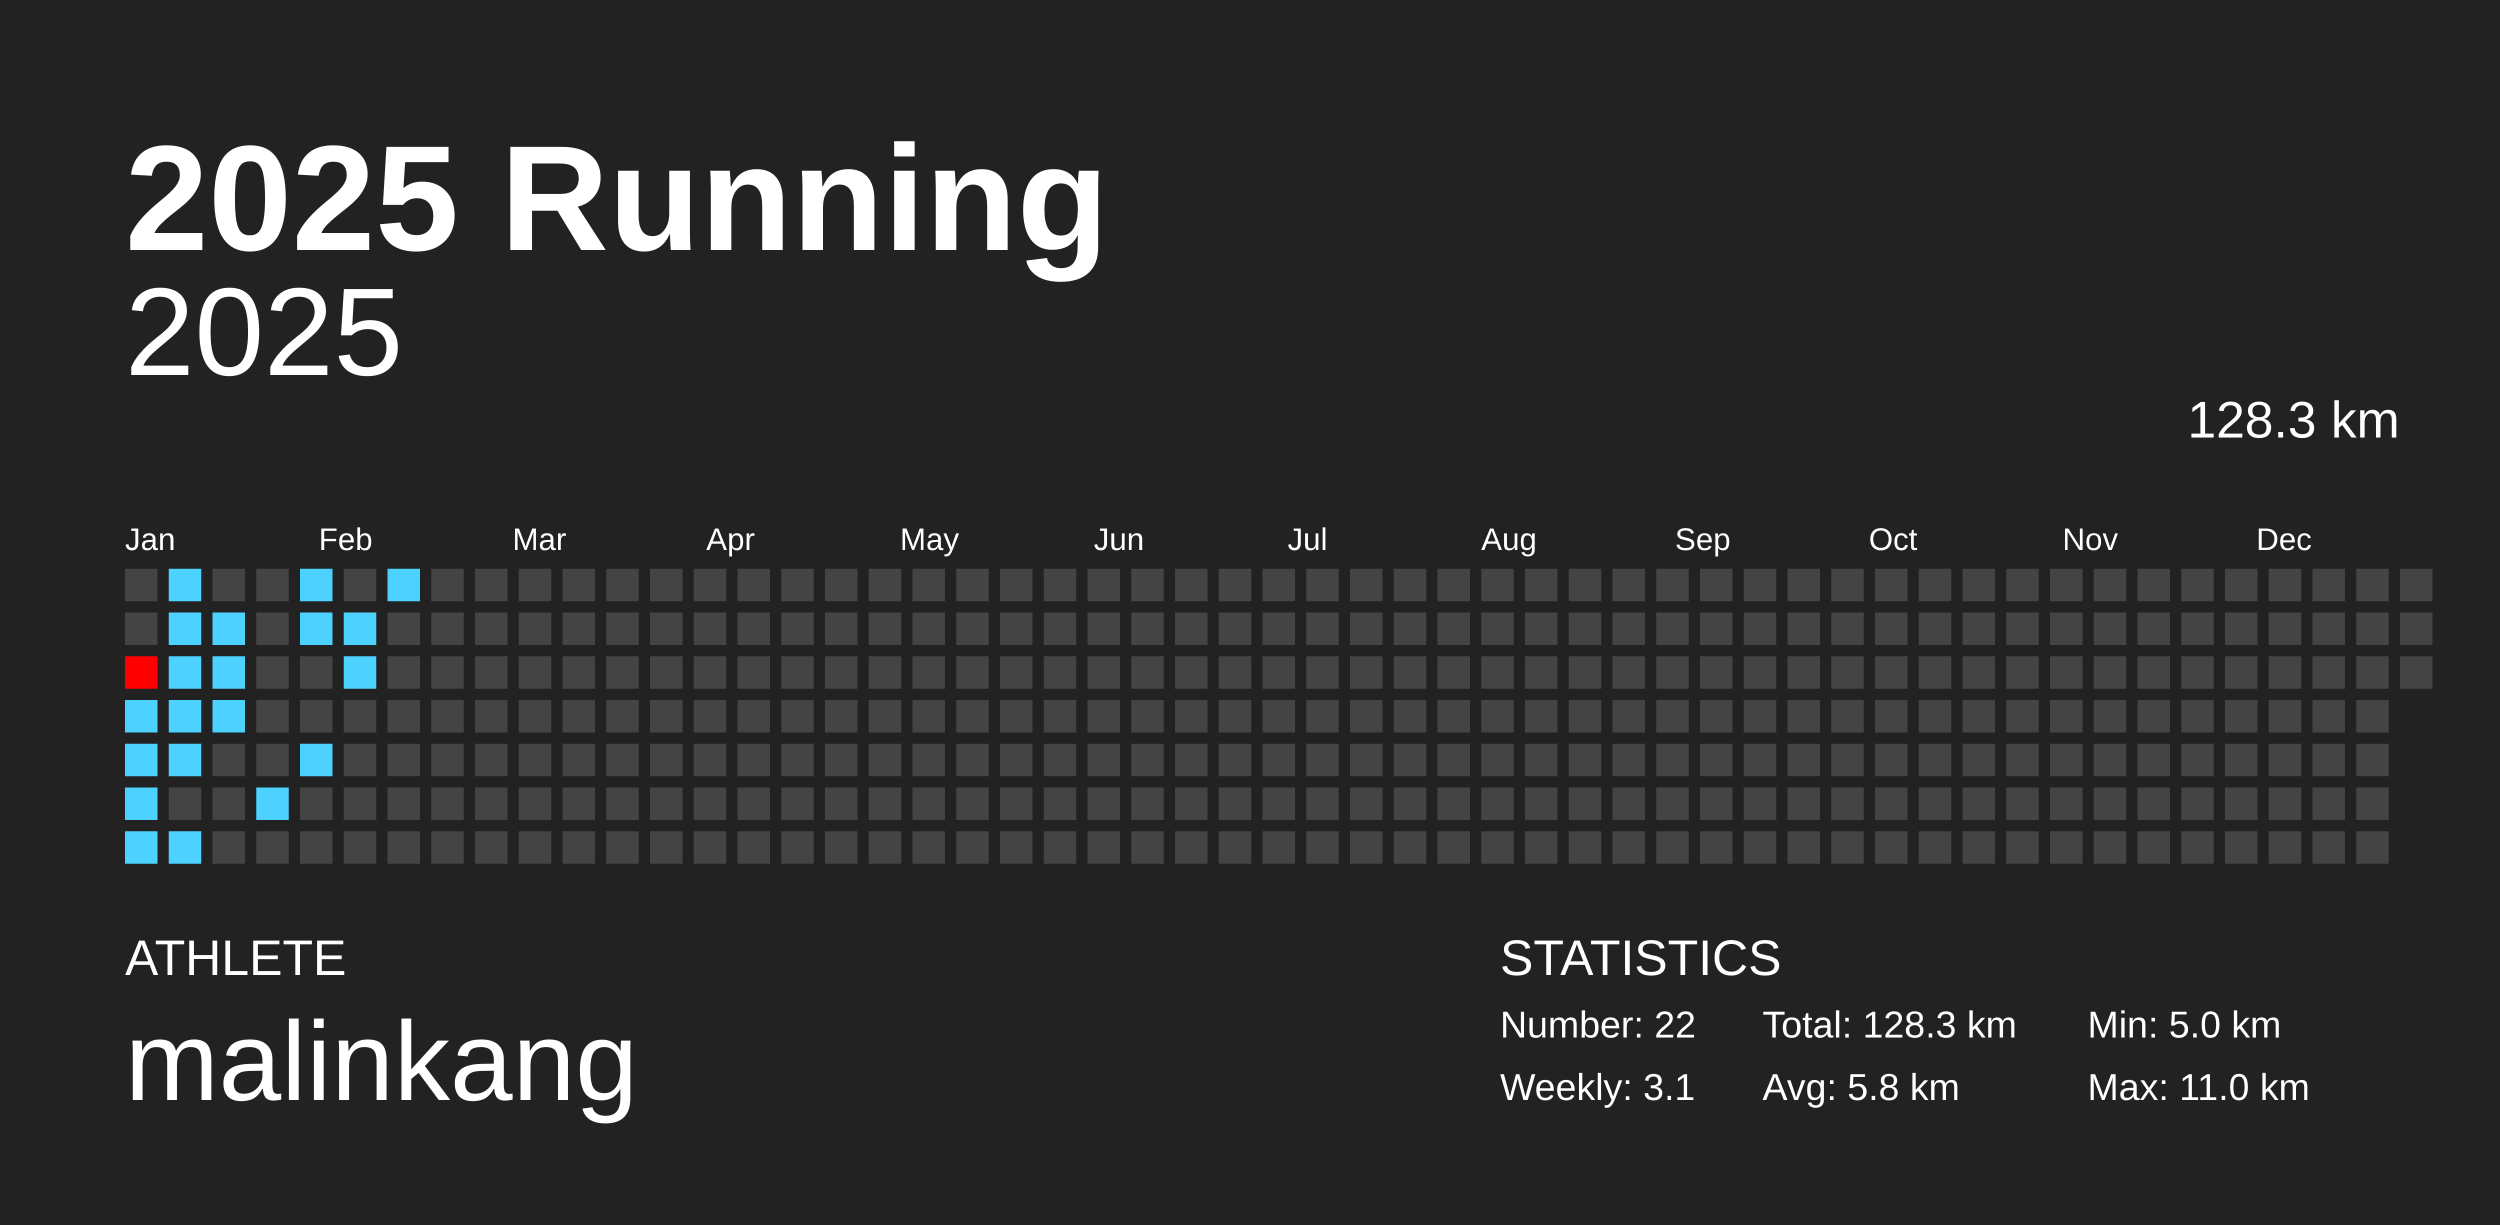
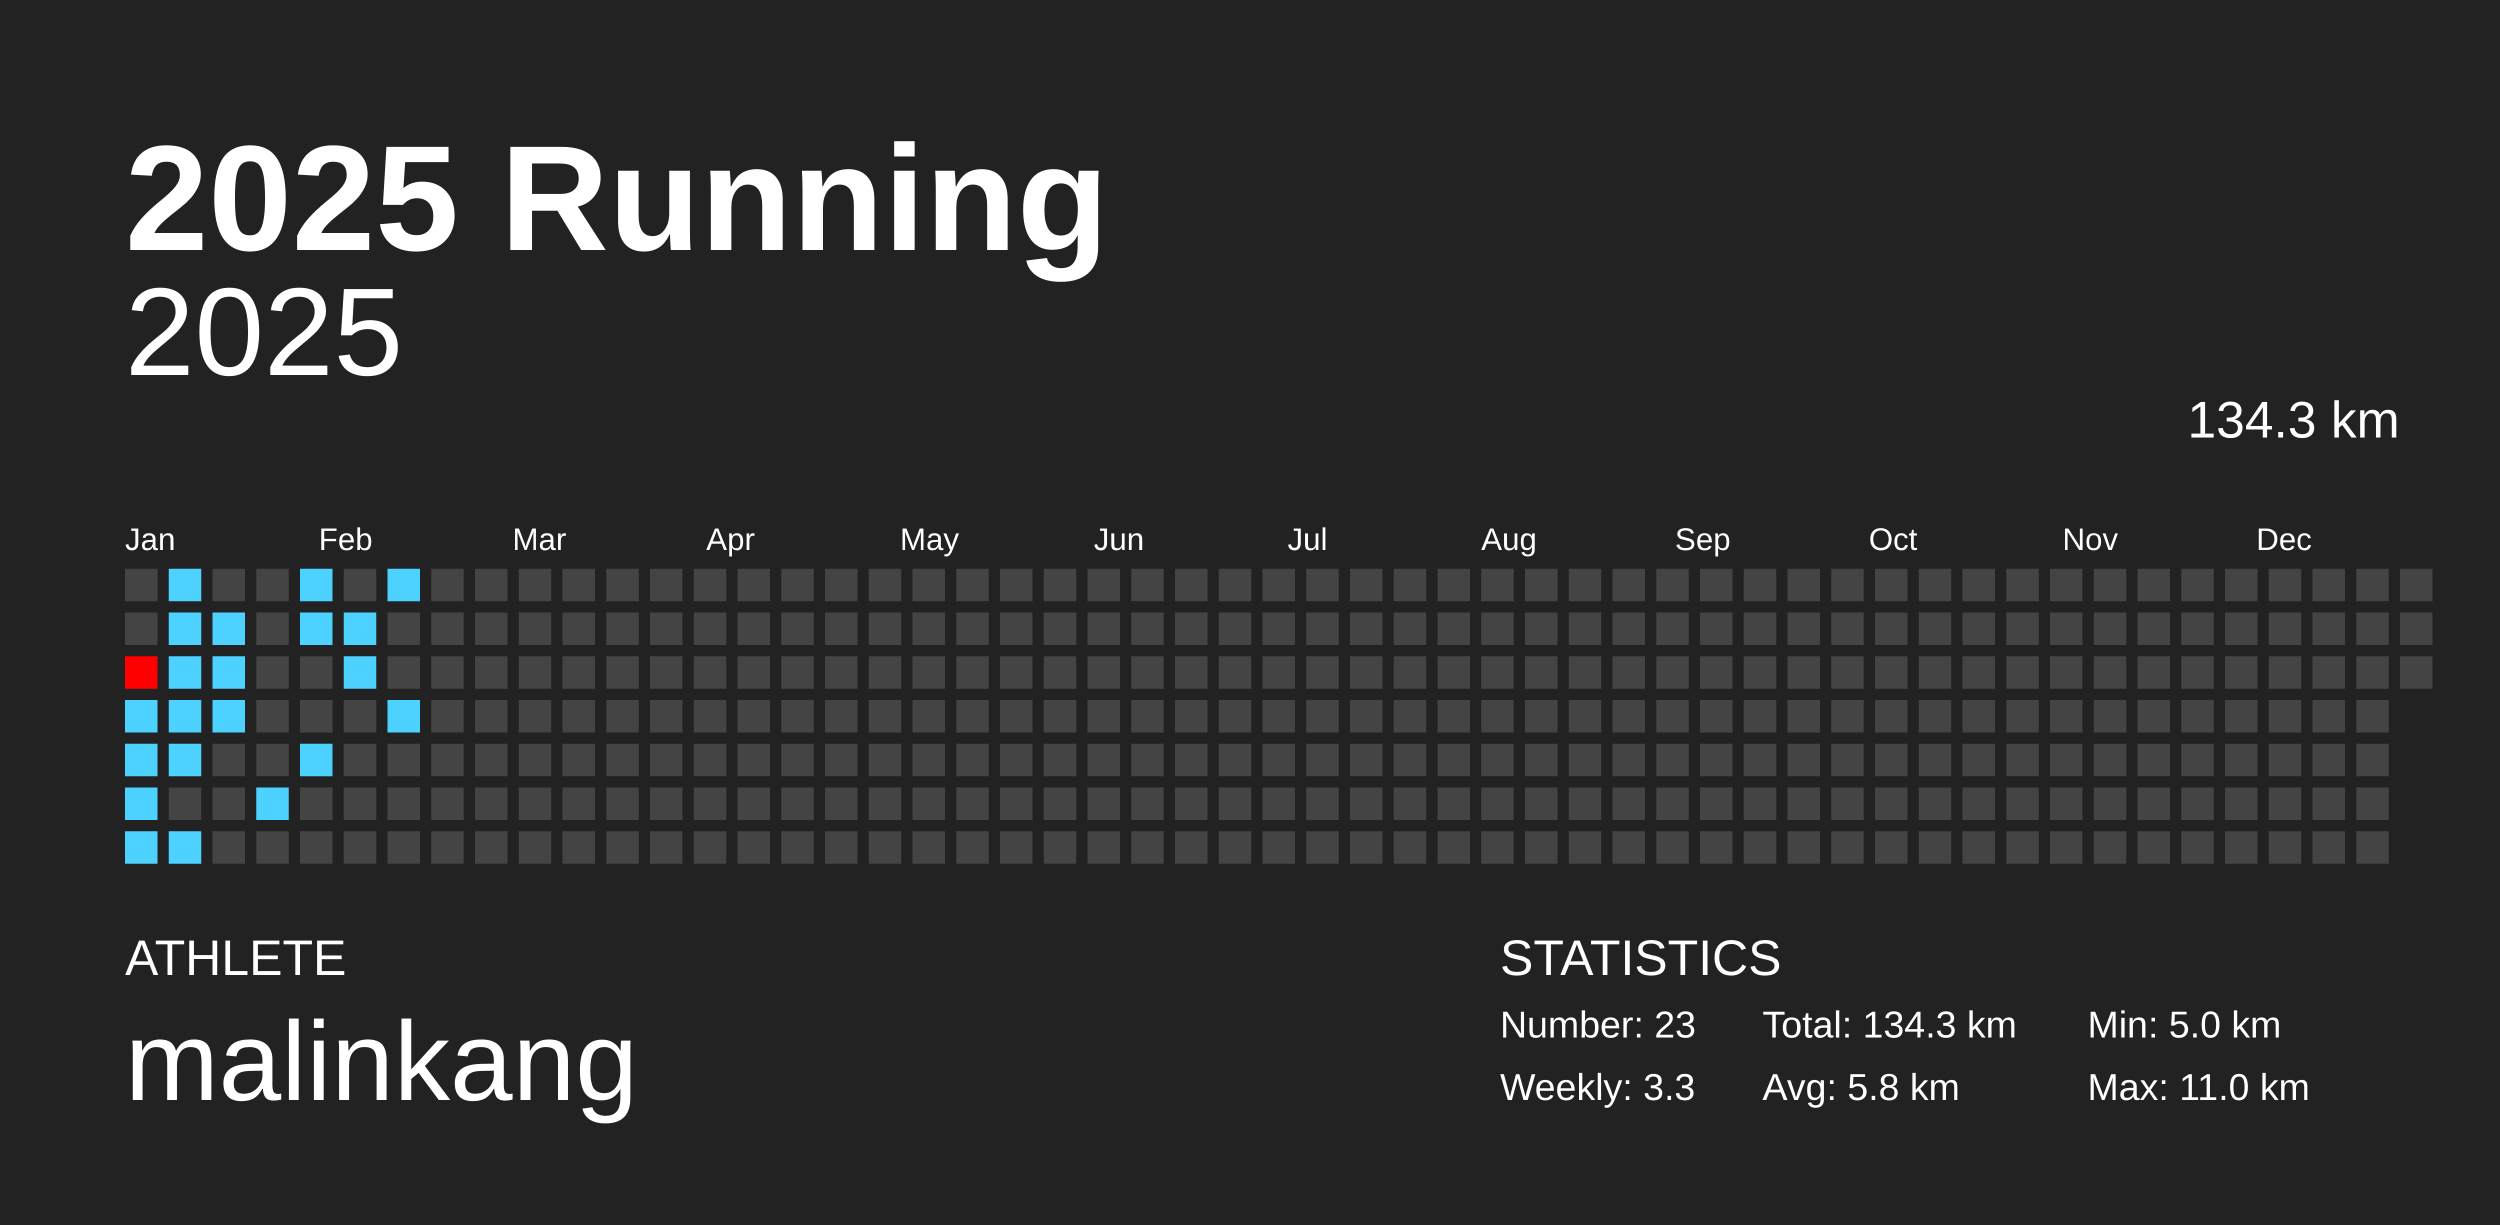
<svg xmlns="http://www.w3.org/2000/svg" baseProfile="full" height="98mm" version="1.1" viewBox="0,0,200,98" width="200mm">
  <defs />
  <rect fill="#222222" height="98" width="200" x="0" y="0" />
  <text fill="#FFFFFF" style="font-size:12px; font-family:Arial; font-weight:bold;" x="10" y="20">2025 Running</text>
  <text fill="#FFFFFF" style="font-size:4px; font-family:Arial" x="10" y="78">ATHLETE</text>
  <text fill="#FFFFFF" style="font-size:9px; font-family:Arial" x="10" y="88">malinkang</text>
  <text fill="#FFFFFF" style="font-size:4px; font-family:Arial" x="120" y="78">STATISTICS</text>
-   <text fill="#FFFFFF" style="font-size:3px; font-family:Arial" x="120" y="83">Number: 22</text>
-   <text fill="#FFFFFF" style="font-size:3px; font-family:Arial" x="120" y="88">Weekly: 3.1</text>
-   <text fill="#FFFFFF" style="font-size:3px; font-family:Arial" x="141" y="83">Total: 128.3 km</text>
+   <text fill="#FFFFFF" style="font-size:3px; font-family:Arial" x="120" y="83">Number: 23</text>
+   <text fill="#FFFFFF" style="font-size:3px; font-family:Arial" x="120" y="88">Weekly: 3.3</text>
+   <text fill="#FFFFFF" style="font-size:3px; font-family:Arial" x="141" y="83">Total: 134.3 km</text>
  <text fill="#FFFFFF" style="font-size:3px; font-family:Arial" x="141" y="88">Avg: 5.8 km</text>
  <text fill="#FFFFFF" style="font-size:3px; font-family:Arial" x="167" y="83">Min: 5.0 km</text>
  <text fill="#FFFFFF" style="font-size:3px; font-family:Arial" x="167" y="88">Max: 11.0 km</text>
  <text alignment-baseline="hanging" fill="#FFFFFF" style="font-size:10.0px; font-family:Arial;" x="10" y="30">2025</text>
-   <text alignment-baseline="hanging" fill="#FFFFFF" style="font-size:4.125px; font-family:Arial;" x="175" y="35">128.3 km</text>
+   <text alignment-baseline="hanging" fill="#FFFFFF" style="font-size:4.125px; font-family:Arial;" x="175" y="35">134.3 km</text>
  <text fill="#FFFFFF" style="font-size:2.5px; font-family:Arial" x="10.0" y="44">Jan</text>
  <text fill="#FFFFFF" style="font-size:2.5px; font-family:Arial" x="25.5" y="44">Feb</text>
  <text fill="#FFFFFF" style="font-size:2.5px; font-family:Arial" x="41.0" y="44">Mar</text>
  <text fill="#FFFFFF" style="font-size:2.5px; font-family:Arial" x="56.5" y="44">Apr</text>
  <text fill="#FFFFFF" style="font-size:2.5px; font-family:Arial" x="72.0" y="44">May</text>
  <text fill="#FFFFFF" style="font-size:2.5px; font-family:Arial" x="87.5" y="44">Jun</text>
  <text fill="#FFFFFF" style="font-size:2.5px; font-family:Arial" x="103.0" y="44">Jul</text>
  <text fill="#FFFFFF" style="font-size:2.5px; font-family:Arial" x="118.5" y="44">Aug</text>
  <text fill="#FFFFFF" style="font-size:2.5px; font-family:Arial" x="134.0" y="44">Sep</text>
  <text fill="#FFFFFF" style="font-size:2.5px; font-family:Arial" x="149.5" y="44">Oct</text>
  <text fill="#FFFFFF" style="font-size:2.5px; font-family:Arial" x="165.0" y="44">Nov</text>
  <text fill="#FFFFFF" style="font-size:2.5px; font-family:Arial" x="180.5" y="44">Dec</text>
  <rect fill="#444444" height="2.6" width="2.6" x="10.0" y="45.5" />
  <rect fill="#444444" height="2.6" width="2.6" x="10.0" y="49.0" />
  <rect fill="#ff0000" height="2.6" width="2.6" x="10.0" y="52.5" />
  <rect fill="#4dd2ff" height="2.6" width="2.6" x="10.0" y="56.0" />
  <rect fill="#4dd2ff" height="2.6" width="2.6" x="10.0" y="59.5" />
  <rect fill="#4dd2ff" height="2.6" width="2.6" x="10.0" y="63.0" />
  <rect fill="#4dd2ff" height="2.6" width="2.6" x="10.0" y="66.5" />
  <rect fill="#4dd2ff" height="2.6" width="2.6" x="13.5" y="45.5" />
  <rect fill="#4dd2ff" height="2.6" width="2.6" x="13.5" y="49.0" />
  <rect fill="#4dd2ff" height="2.6" width="2.6" x="13.5" y="52.5" />
  <rect fill="#4dd2ff" height="2.6" width="2.6" x="13.5" y="56.0" />
  <rect fill="#4dd2ff" height="2.6" width="2.6" x="13.5" y="59.5" />
  <rect fill="#444444" height="2.6" width="2.6" x="13.5" y="63.0" />
  <rect fill="#4dd2ff" height="2.6" width="2.6" x="13.5" y="66.5" />
  <rect fill="#444444" height="2.6" width="2.6" x="17.0" y="45.5" />
  <rect fill="#4dd2ff" height="2.6" width="2.6" x="17.0" y="49.0" />
  <rect fill="#4dd2ff" height="2.6" width="2.6" x="17.0" y="52.5" />
  <rect fill="#4dd2ff" height="2.6" width="2.6" x="17.0" y="56.0" />
  <rect fill="#444444" height="2.6" width="2.6" x="17.0" y="59.5" />
  <rect fill="#444444" height="2.6" width="2.6" x="17.0" y="63.0" />
  <rect fill="#444444" height="2.6" width="2.6" x="17.0" y="66.5" />
  <rect fill="#444444" height="2.6" width="2.6" x="20.5" y="45.5" />
  <rect fill="#444444" height="2.6" width="2.6" x="20.5" y="49.0" />
  <rect fill="#444444" height="2.6" width="2.6" x="20.5" y="52.5" />
  <rect fill="#444444" height="2.6" width="2.6" x="20.5" y="56.0" />
  <rect fill="#444444" height="2.6" width="2.6" x="20.5" y="59.5" />
  <rect fill="#4dd2ff" height="2.6" width="2.6" x="20.5" y="63.0" />
  <rect fill="#444444" height="2.6" width="2.6" x="20.5" y="66.5" />
  <rect fill="#4dd2ff" height="2.6" width="2.6" x="24.0" y="45.5" />
  <rect fill="#4dd2ff" height="2.6" width="2.6" x="24.0" y="49.0" />
  <rect fill="#444444" height="2.6" width="2.6" x="24.0" y="52.5" />
  <rect fill="#444444" height="2.6" width="2.6" x="24.0" y="56.0" />
  <rect fill="#4dd2ff" height="2.6" width="2.6" x="24.0" y="59.5" />
  <rect fill="#444444" height="2.6" width="2.6" x="24.0" y="63.0" />
  <rect fill="#444444" height="2.6" width="2.6" x="24.0" y="66.5" />
  <rect fill="#444444" height="2.6" width="2.6" x="27.5" y="45.5" />
  <rect fill="#4dd2ff" height="2.6" width="2.6" x="27.5" y="49.0" />
  <rect fill="#4dd2ff" height="2.6" width="2.6" x="27.5" y="52.5" />
  <rect fill="#444444" height="2.6" width="2.6" x="27.5" y="56.0" />
  <rect fill="#444444" height="2.6" width="2.6" x="27.5" y="59.5" />
  <rect fill="#444444" height="2.6" width="2.6" x="27.5" y="63.0" />
  <rect fill="#444444" height="2.6" width="2.6" x="27.5" y="66.5" />
  <rect fill="#4dd2ff" height="2.6" width="2.6" x="31.0" y="45.5" />
  <rect fill="#444444" height="2.6" width="2.6" x="31.0" y="49.0" />
  <rect fill="#444444" height="2.6" width="2.6" x="31.0" y="52.5" />
-   <rect fill="#444444" height="2.6" width="2.6" x="31.0" y="56.0" />
+   <rect fill="#4dd2ff" height="2.6" width="2.6" x="31.0" y="56.0" />
  <rect fill="#444444" height="2.6" width="2.6" x="31.0" y="59.5" />
  <rect fill="#444444" height="2.6" width="2.6" x="31.0" y="63.0" />
  <rect fill="#444444" height="2.6" width="2.6" x="31.0" y="66.5" />
  <rect fill="#444444" height="2.6" width="2.6" x="34.5" y="45.5" />
  <rect fill="#444444" height="2.6" width="2.6" x="34.5" y="49.0" />
  <rect fill="#444444" height="2.6" width="2.6" x="34.5" y="52.5" />
  <rect fill="#444444" height="2.6" width="2.6" x="34.5" y="56.0" />
  <rect fill="#444444" height="2.6" width="2.6" x="34.5" y="59.5" />
  <rect fill="#444444" height="2.6" width="2.6" x="34.5" y="63.0" />
  <rect fill="#444444" height="2.6" width="2.6" x="34.5" y="66.5" />
  <rect fill="#444444" height="2.6" width="2.6" x="38.0" y="45.5" />
  <rect fill="#444444" height="2.6" width="2.6" x="38.0" y="49.0" />
  <rect fill="#444444" height="2.6" width="2.6" x="38.0" y="52.5" />
  <rect fill="#444444" height="2.6" width="2.6" x="38.0" y="56.0" />
  <rect fill="#444444" height="2.6" width="2.6" x="38.0" y="59.5" />
  <rect fill="#444444" height="2.6" width="2.6" x="38.0" y="63.0" />
  <rect fill="#444444" height="2.6" width="2.6" x="38.0" y="66.5" />
  <rect fill="#444444" height="2.6" width="2.6" x="41.5" y="45.5" />
  <rect fill="#444444" height="2.6" width="2.6" x="41.5" y="49.0" />
  <rect fill="#444444" height="2.6" width="2.6" x="41.5" y="52.5" />
  <rect fill="#444444" height="2.6" width="2.6" x="41.5" y="56.0" />
  <rect fill="#444444" height="2.6" width="2.6" x="41.5" y="59.5" />
  <rect fill="#444444" height="2.6" width="2.6" x="41.5" y="63.0" />
  <rect fill="#444444" height="2.6" width="2.6" x="41.5" y="66.5" />
  <rect fill="#444444" height="2.6" width="2.6" x="45.0" y="45.5" />
  <rect fill="#444444" height="2.6" width="2.6" x="45.0" y="49.0" />
  <rect fill="#444444" height="2.6" width="2.6" x="45.0" y="52.5" />
  <rect fill="#444444" height="2.6" width="2.6" x="45.0" y="56.0" />
  <rect fill="#444444" height="2.6" width="2.6" x="45.0" y="59.5" />
  <rect fill="#444444" height="2.6" width="2.6" x="45.0" y="63.0" />
  <rect fill="#444444" height="2.6" width="2.6" x="45.0" y="66.5" />
  <rect fill="#444444" height="2.6" width="2.6" x="48.5" y="45.5" />
  <rect fill="#444444" height="2.6" width="2.6" x="48.5" y="49.0" />
  <rect fill="#444444" height="2.6" width="2.6" x="48.5" y="52.5" />
  <rect fill="#444444" height="2.6" width="2.6" x="48.5" y="56.0" />
  <rect fill="#444444" height="2.6" width="2.6" x="48.5" y="59.5" />
  <rect fill="#444444" height="2.6" width="2.6" x="48.5" y="63.0" />
  <rect fill="#444444" height="2.6" width="2.6" x="48.5" y="66.5" />
  <rect fill="#444444" height="2.6" width="2.6" x="52.0" y="45.5" />
  <rect fill="#444444" height="2.6" width="2.6" x="52.0" y="49.0" />
  <rect fill="#444444" height="2.6" width="2.6" x="52.0" y="52.5" />
  <rect fill="#444444" height="2.6" width="2.6" x="52.0" y="56.0" />
  <rect fill="#444444" height="2.6" width="2.6" x="52.0" y="59.5" />
  <rect fill="#444444" height="2.6" width="2.6" x="52.0" y="63.0" />
  <rect fill="#444444" height="2.6" width="2.6" x="52.0" y="66.5" />
  <rect fill="#444444" height="2.6" width="2.6" x="55.5" y="45.5" />
  <rect fill="#444444" height="2.6" width="2.6" x="55.5" y="49.0" />
  <rect fill="#444444" height="2.6" width="2.6" x="55.5" y="52.5" />
  <rect fill="#444444" height="2.6" width="2.6" x="55.5" y="56.0" />
  <rect fill="#444444" height="2.6" width="2.6" x="55.5" y="59.5" />
  <rect fill="#444444" height="2.6" width="2.6" x="55.5" y="63.0" />
  <rect fill="#444444" height="2.6" width="2.6" x="55.5" y="66.5" />
  <rect fill="#444444" height="2.6" width="2.6" x="59.0" y="45.5" />
  <rect fill="#444444" height="2.6" width="2.6" x="59.0" y="49.0" />
  <rect fill="#444444" height="2.6" width="2.6" x="59.0" y="52.5" />
  <rect fill="#444444" height="2.6" width="2.6" x="59.0" y="56.0" />
  <rect fill="#444444" height="2.6" width="2.6" x="59.0" y="59.5" />
  <rect fill="#444444" height="2.6" width="2.6" x="59.0" y="63.0" />
  <rect fill="#444444" height="2.6" width="2.6" x="59.0" y="66.5" />
  <rect fill="#444444" height="2.6" width="2.6" x="62.5" y="45.5" />
  <rect fill="#444444" height="2.6" width="2.6" x="62.5" y="49.0" />
  <rect fill="#444444" height="2.6" width="2.6" x="62.5" y="52.5" />
  <rect fill="#444444" height="2.6" width="2.6" x="62.5" y="56.0" />
  <rect fill="#444444" height="2.6" width="2.6" x="62.5" y="59.5" />
  <rect fill="#444444" height="2.6" width="2.6" x="62.5" y="63.0" />
  <rect fill="#444444" height="2.6" width="2.6" x="62.5" y="66.5" />
  <rect fill="#444444" height="2.6" width="2.6" x="66.0" y="45.5" />
  <rect fill="#444444" height="2.6" width="2.6" x="66.0" y="49.0" />
  <rect fill="#444444" height="2.6" width="2.6" x="66.0" y="52.5" />
  <rect fill="#444444" height="2.6" width="2.6" x="66.0" y="56.0" />
  <rect fill="#444444" height="2.6" width="2.6" x="66.0" y="59.5" />
  <rect fill="#444444" height="2.6" width="2.6" x="66.0" y="63.0" />
  <rect fill="#444444" height="2.6" width="2.6" x="66.0" y="66.5" />
  <rect fill="#444444" height="2.6" width="2.6" x="69.5" y="45.5" />
  <rect fill="#444444" height="2.6" width="2.6" x="69.5" y="49.0" />
  <rect fill="#444444" height="2.6" width="2.6" x="69.5" y="52.5" />
  <rect fill="#444444" height="2.6" width="2.6" x="69.5" y="56.0" />
  <rect fill="#444444" height="2.6" width="2.6" x="69.5" y="59.5" />
  <rect fill="#444444" height="2.6" width="2.6" x="69.5" y="63.0" />
  <rect fill="#444444" height="2.6" width="2.6" x="69.5" y="66.5" />
  <rect fill="#444444" height="2.6" width="2.6" x="73.0" y="45.5" />
  <rect fill="#444444" height="2.6" width="2.6" x="73.0" y="49.0" />
  <rect fill="#444444" height="2.6" width="2.6" x="73.0" y="52.5" />
  <rect fill="#444444" height="2.6" width="2.6" x="73.0" y="56.0" />
  <rect fill="#444444" height="2.6" width="2.6" x="73.0" y="59.5" />
  <rect fill="#444444" height="2.6" width="2.6" x="73.0" y="63.0" />
  <rect fill="#444444" height="2.6" width="2.6" x="73.0" y="66.5" />
  <rect fill="#444444" height="2.6" width="2.6" x="76.5" y="45.5" />
  <rect fill="#444444" height="2.6" width="2.6" x="76.5" y="49.0" />
  <rect fill="#444444" height="2.6" width="2.6" x="76.5" y="52.5" />
  <rect fill="#444444" height="2.6" width="2.6" x="76.5" y="56.0" />
  <rect fill="#444444" height="2.6" width="2.6" x="76.5" y="59.5" />
  <rect fill="#444444" height="2.6" width="2.6" x="76.5" y="63.0" />
  <rect fill="#444444" height="2.6" width="2.6" x="76.5" y="66.5" />
  <rect fill="#444444" height="2.6" width="2.6" x="80.0" y="45.5" />
  <rect fill="#444444" height="2.6" width="2.6" x="80.0" y="49.0" />
  <rect fill="#444444" height="2.6" width="2.6" x="80.0" y="52.5" />
  <rect fill="#444444" height="2.6" width="2.6" x="80.0" y="56.0" />
  <rect fill="#444444" height="2.6" width="2.6" x="80.0" y="59.5" />
  <rect fill="#444444" height="2.6" width="2.6" x="80.0" y="63.0" />
  <rect fill="#444444" height="2.6" width="2.6" x="80.0" y="66.5" />
  <rect fill="#444444" height="2.6" width="2.6" x="83.5" y="45.5" />
  <rect fill="#444444" height="2.6" width="2.6" x="83.5" y="49.0" />
  <rect fill="#444444" height="2.6" width="2.6" x="83.5" y="52.5" />
  <rect fill="#444444" height="2.6" width="2.6" x="83.5" y="56.0" />
  <rect fill="#444444" height="2.6" width="2.6" x="83.5" y="59.5" />
  <rect fill="#444444" height="2.6" width="2.6" x="83.5" y="63.0" />
  <rect fill="#444444" height="2.6" width="2.6" x="83.5" y="66.5" />
  <rect fill="#444444" height="2.6" width="2.6" x="87.0" y="45.5" />
  <rect fill="#444444" height="2.6" width="2.6" x="87.0" y="49.0" />
  <rect fill="#444444" height="2.6" width="2.6" x="87.0" y="52.5" />
  <rect fill="#444444" height="2.6" width="2.6" x="87.0" y="56.0" />
  <rect fill="#444444" height="2.6" width="2.6" x="87.0" y="59.5" />
  <rect fill="#444444" height="2.6" width="2.6" x="87.0" y="63.0" />
  <rect fill="#444444" height="2.6" width="2.6" x="87.0" y="66.5" />
  <rect fill="#444444" height="2.6" width="2.6" x="90.5" y="45.5" />
  <rect fill="#444444" height="2.6" width="2.6" x="90.5" y="49.0" />
  <rect fill="#444444" height="2.6" width="2.6" x="90.5" y="52.5" />
  <rect fill="#444444" height="2.6" width="2.6" x="90.5" y="56.0" />
  <rect fill="#444444" height="2.6" width="2.6" x="90.5" y="59.5" />
  <rect fill="#444444" height="2.6" width="2.6" x="90.5" y="63.0" />
  <rect fill="#444444" height="2.6" width="2.6" x="90.5" y="66.5" />
  <rect fill="#444444" height="2.6" width="2.6" x="94.0" y="45.5" />
  <rect fill="#444444" height="2.6" width="2.6" x="94.0" y="49.0" />
  <rect fill="#444444" height="2.6" width="2.6" x="94.0" y="52.5" />
  <rect fill="#444444" height="2.6" width="2.6" x="94.0" y="56.0" />
  <rect fill="#444444" height="2.6" width="2.6" x="94.0" y="59.5" />
  <rect fill="#444444" height="2.6" width="2.6" x="94.0" y="63.0" />
  <rect fill="#444444" height="2.6" width="2.6" x="94.0" y="66.5" />
  <rect fill="#444444" height="2.6" width="2.6" x="97.5" y="45.5" />
  <rect fill="#444444" height="2.6" width="2.6" x="97.5" y="49.0" />
  <rect fill="#444444" height="2.6" width="2.6" x="97.5" y="52.5" />
  <rect fill="#444444" height="2.6" width="2.6" x="97.5" y="56.0" />
  <rect fill="#444444" height="2.6" width="2.6" x="97.5" y="59.5" />
  <rect fill="#444444" height="2.6" width="2.6" x="97.5" y="63.0" />
  <rect fill="#444444" height="2.6" width="2.6" x="97.5" y="66.5" />
  <rect fill="#444444" height="2.6" width="2.6" x="101.0" y="45.5" />
  <rect fill="#444444" height="2.6" width="2.6" x="101.0" y="49.0" />
  <rect fill="#444444" height="2.6" width="2.6" x="101.0" y="52.5" />
  <rect fill="#444444" height="2.6" width="2.6" x="101.0" y="56.0" />
  <rect fill="#444444" height="2.6" width="2.6" x="101.0" y="59.5" />
  <rect fill="#444444" height="2.6" width="2.6" x="101.0" y="63.0" />
  <rect fill="#444444" height="2.6" width="2.6" x="101.0" y="66.5" />
  <rect fill="#444444" height="2.6" width="2.6" x="104.5" y="45.5" />
  <rect fill="#444444" height="2.6" width="2.6" x="104.5" y="49.0" />
  <rect fill="#444444" height="2.6" width="2.6" x="104.5" y="52.5" />
  <rect fill="#444444" height="2.6" width="2.6" x="104.5" y="56.0" />
  <rect fill="#444444" height="2.6" width="2.6" x="104.5" y="59.5" />
  <rect fill="#444444" height="2.6" width="2.6" x="104.5" y="63.0" />
  <rect fill="#444444" height="2.6" width="2.6" x="104.5" y="66.5" />
  <rect fill="#444444" height="2.6" width="2.6" x="108.0" y="45.5" />
  <rect fill="#444444" height="2.6" width="2.6" x="108.0" y="49.0" />
  <rect fill="#444444" height="2.6" width="2.6" x="108.0" y="52.5" />
  <rect fill="#444444" height="2.6" width="2.6" x="108.0" y="56.0" />
  <rect fill="#444444" height="2.6" width="2.6" x="108.0" y="59.5" />
  <rect fill="#444444" height="2.6" width="2.6" x="108.0" y="63.0" />
  <rect fill="#444444" height="2.6" width="2.6" x="108.0" y="66.5" />
  <rect fill="#444444" height="2.6" width="2.6" x="111.5" y="45.5" />
  <rect fill="#444444" height="2.6" width="2.6" x="111.5" y="49.0" />
  <rect fill="#444444" height="2.6" width="2.6" x="111.5" y="52.5" />
  <rect fill="#444444" height="2.6" width="2.6" x="111.5" y="56.0" />
  <rect fill="#444444" height="2.6" width="2.6" x="111.5" y="59.5" />
  <rect fill="#444444" height="2.6" width="2.6" x="111.5" y="63.0" />
  <rect fill="#444444" height="2.6" width="2.6" x="111.5" y="66.5" />
  <rect fill="#444444" height="2.6" width="2.6" x="115.0" y="45.5" />
  <rect fill="#444444" height="2.6" width="2.6" x="115.0" y="49.0" />
  <rect fill="#444444" height="2.6" width="2.6" x="115.0" y="52.5" />
  <rect fill="#444444" height="2.6" width="2.6" x="115.0" y="56.0" />
  <rect fill="#444444" height="2.6" width="2.6" x="115.0" y="59.5" />
  <rect fill="#444444" height="2.6" width="2.6" x="115.0" y="63.0" />
  <rect fill="#444444" height="2.6" width="2.6" x="115.0" y="66.5" />
  <rect fill="#444444" height="2.6" width="2.6" x="118.5" y="45.5" />
  <rect fill="#444444" height="2.6" width="2.6" x="118.5" y="49.0" />
  <rect fill="#444444" height="2.6" width="2.6" x="118.5" y="52.5" />
  <rect fill="#444444" height="2.6" width="2.6" x="118.5" y="56.0" />
  <rect fill="#444444" height="2.6" width="2.6" x="118.5" y="59.5" />
  <rect fill="#444444" height="2.6" width="2.6" x="118.5" y="63.0" />
  <rect fill="#444444" height="2.6" width="2.6" x="118.5" y="66.5" />
  <rect fill="#444444" height="2.6" width="2.6" x="122.0" y="45.5" />
  <rect fill="#444444" height="2.6" width="2.6" x="122.0" y="49.0" />
  <rect fill="#444444" height="2.6" width="2.6" x="122.0" y="52.5" />
  <rect fill="#444444" height="2.6" width="2.6" x="122.0" y="56.0" />
  <rect fill="#444444" height="2.6" width="2.6" x="122.0" y="59.5" />
  <rect fill="#444444" height="2.6" width="2.6" x="122.0" y="63.0" />
  <rect fill="#444444" height="2.6" width="2.6" x="122.0" y="66.5" />
  <rect fill="#444444" height="2.6" width="2.6" x="125.5" y="45.5" />
  <rect fill="#444444" height="2.6" width="2.6" x="125.5" y="49.0" />
  <rect fill="#444444" height="2.6" width="2.6" x="125.5" y="52.5" />
  <rect fill="#444444" height="2.6" width="2.6" x="125.5" y="56.0" />
  <rect fill="#444444" height="2.6" width="2.6" x="125.5" y="59.5" />
  <rect fill="#444444" height="2.6" width="2.6" x="125.5" y="63.0" />
  <rect fill="#444444" height="2.6" width="2.6" x="125.5" y="66.5" />
  <rect fill="#444444" height="2.6" width="2.6" x="129.0" y="45.5" />
  <rect fill="#444444" height="2.6" width="2.6" x="129.0" y="49.0" />
  <rect fill="#444444" height="2.6" width="2.6" x="129.0" y="52.5" />
  <rect fill="#444444" height="2.6" width="2.6" x="129.0" y="56.0" />
  <rect fill="#444444" height="2.6" width="2.6" x="129.0" y="59.5" />
  <rect fill="#444444" height="2.6" width="2.6" x="129.0" y="63.0" />
  <rect fill="#444444" height="2.6" width="2.6" x="129.0" y="66.5" />
  <rect fill="#444444" height="2.6" width="2.6" x="132.5" y="45.5" />
  <rect fill="#444444" height="2.6" width="2.6" x="132.5" y="49.0" />
  <rect fill="#444444" height="2.6" width="2.6" x="132.5" y="52.5" />
  <rect fill="#444444" height="2.6" width="2.6" x="132.5" y="56.0" />
  <rect fill="#444444" height="2.6" width="2.6" x="132.5" y="59.5" />
  <rect fill="#444444" height="2.6" width="2.6" x="132.5" y="63.0" />
  <rect fill="#444444" height="2.6" width="2.6" x="132.5" y="66.5" />
  <rect fill="#444444" height="2.6" width="2.6" x="136.0" y="45.5" />
  <rect fill="#444444" height="2.6" width="2.6" x="136.0" y="49.0" />
  <rect fill="#444444" height="2.6" width="2.6" x="136.0" y="52.5" />
  <rect fill="#444444" height="2.6" width="2.6" x="136.0" y="56.0" />
  <rect fill="#444444" height="2.6" width="2.6" x="136.0" y="59.5" />
  <rect fill="#444444" height="2.6" width="2.6" x="136.0" y="63.0" />
  <rect fill="#444444" height="2.6" width="2.6" x="136.0" y="66.5" />
  <rect fill="#444444" height="2.6" width="2.6" x="139.5" y="45.5" />
  <rect fill="#444444" height="2.6" width="2.6" x="139.5" y="49.0" />
  <rect fill="#444444" height="2.6" width="2.6" x="139.5" y="52.5" />
  <rect fill="#444444" height="2.6" width="2.6" x="139.5" y="56.0" />
  <rect fill="#444444" height="2.6" width="2.6" x="139.5" y="59.5" />
  <rect fill="#444444" height="2.6" width="2.6" x="139.5" y="63.0" />
  <rect fill="#444444" height="2.6" width="2.6" x="139.5" y="66.5" />
  <rect fill="#444444" height="2.6" width="2.6" x="143.0" y="45.5" />
  <rect fill="#444444" height="2.6" width="2.6" x="143.0" y="49.0" />
  <rect fill="#444444" height="2.6" width="2.6" x="143.0" y="52.5" />
  <rect fill="#444444" height="2.6" width="2.6" x="143.0" y="56.0" />
  <rect fill="#444444" height="2.6" width="2.6" x="143.0" y="59.5" />
  <rect fill="#444444" height="2.6" width="2.6" x="143.0" y="63.0" />
  <rect fill="#444444" height="2.6" width="2.6" x="143.0" y="66.5" />
  <rect fill="#444444" height="2.6" width="2.6" x="146.5" y="45.5" />
  <rect fill="#444444" height="2.6" width="2.6" x="146.5" y="49.0" />
  <rect fill="#444444" height="2.6" width="2.6" x="146.5" y="52.5" />
  <rect fill="#444444" height="2.6" width="2.6" x="146.5" y="56.0" />
  <rect fill="#444444" height="2.6" width="2.6" x="146.5" y="59.5" />
  <rect fill="#444444" height="2.6" width="2.6" x="146.5" y="63.0" />
  <rect fill="#444444" height="2.6" width="2.6" x="146.5" y="66.5" />
  <rect fill="#444444" height="2.6" width="2.6" x="150.0" y="45.5" />
  <rect fill="#444444" height="2.6" width="2.6" x="150.0" y="49.0" />
  <rect fill="#444444" height="2.6" width="2.6" x="150.0" y="52.5" />
  <rect fill="#444444" height="2.6" width="2.6" x="150.0" y="56.0" />
  <rect fill="#444444" height="2.6" width="2.6" x="150.0" y="59.5" />
  <rect fill="#444444" height="2.6" width="2.6" x="150.0" y="63.0" />
  <rect fill="#444444" height="2.6" width="2.6" x="150.0" y="66.5" />
  <rect fill="#444444" height="2.6" width="2.6" x="153.5" y="45.5" />
  <rect fill="#444444" height="2.6" width="2.6" x="153.5" y="49.0" />
  <rect fill="#444444" height="2.6" width="2.6" x="153.5" y="52.5" />
  <rect fill="#444444" height="2.6" width="2.6" x="153.5" y="56.0" />
  <rect fill="#444444" height="2.6" width="2.6" x="153.5" y="59.5" />
  <rect fill="#444444" height="2.6" width="2.6" x="153.5" y="63.0" />
  <rect fill="#444444" height="2.6" width="2.6" x="153.5" y="66.5" />
  <rect fill="#444444" height="2.6" width="2.6" x="157.0" y="45.5" />
  <rect fill="#444444" height="2.6" width="2.6" x="157.0" y="49.0" />
  <rect fill="#444444" height="2.6" width="2.6" x="157.0" y="52.5" />
  <rect fill="#444444" height="2.6" width="2.6" x="157.0" y="56.0" />
  <rect fill="#444444" height="2.6" width="2.6" x="157.0" y="59.5" />
  <rect fill="#444444" height="2.6" width="2.6" x="157.0" y="63.0" />
  <rect fill="#444444" height="2.6" width="2.6" x="157.0" y="66.5" />
  <rect fill="#444444" height="2.6" width="2.6" x="160.5" y="45.5" />
  <rect fill="#444444" height="2.6" width="2.6" x="160.5" y="49.0" />
  <rect fill="#444444" height="2.6" width="2.6" x="160.5" y="52.5" />
  <rect fill="#444444" height="2.6" width="2.6" x="160.5" y="56.0" />
  <rect fill="#444444" height="2.6" width="2.6" x="160.5" y="59.5" />
  <rect fill="#444444" height="2.6" width="2.6" x="160.5" y="63.0" />
  <rect fill="#444444" height="2.6" width="2.6" x="160.5" y="66.5" />
  <rect fill="#444444" height="2.6" width="2.6" x="164.0" y="45.5" />
  <rect fill="#444444" height="2.6" width="2.6" x="164.0" y="49.0" />
  <rect fill="#444444" height="2.6" width="2.6" x="164.0" y="52.5" />
  <rect fill="#444444" height="2.6" width="2.6" x="164.0" y="56.0" />
  <rect fill="#444444" height="2.6" width="2.6" x="164.0" y="59.5" />
  <rect fill="#444444" height="2.6" width="2.6" x="164.0" y="63.0" />
  <rect fill="#444444" height="2.6" width="2.6" x="164.0" y="66.5" />
  <rect fill="#444444" height="2.6" width="2.6" x="167.5" y="45.5" />
  <rect fill="#444444" height="2.6" width="2.6" x="167.5" y="49.0" />
  <rect fill="#444444" height="2.6" width="2.6" x="167.5" y="52.5" />
  <rect fill="#444444" height="2.6" width="2.6" x="167.5" y="56.0" />
  <rect fill="#444444" height="2.6" width="2.6" x="167.5" y="59.5" />
  <rect fill="#444444" height="2.6" width="2.6" x="167.5" y="63.0" />
  <rect fill="#444444" height="2.6" width="2.6" x="167.5" y="66.5" />
  <rect fill="#444444" height="2.6" width="2.6" x="171.0" y="45.5" />
  <rect fill="#444444" height="2.6" width="2.6" x="171.0" y="49.0" />
  <rect fill="#444444" height="2.6" width="2.6" x="171.0" y="52.5" />
  <rect fill="#444444" height="2.6" width="2.6" x="171.0" y="56.0" />
  <rect fill="#444444" height="2.6" width="2.6" x="171.0" y="59.5" />
  <rect fill="#444444" height="2.6" width="2.6" x="171.0" y="63.0" />
  <rect fill="#444444" height="2.6" width="2.6" x="171.0" y="66.5" />
  <rect fill="#444444" height="2.6" width="2.6" x="174.5" y="45.5" />
  <rect fill="#444444" height="2.6" width="2.6" x="174.5" y="49.0" />
  <rect fill="#444444" height="2.6" width="2.6" x="174.5" y="52.5" />
  <rect fill="#444444" height="2.6" width="2.6" x="174.5" y="56.0" />
  <rect fill="#444444" height="2.6" width="2.6" x="174.5" y="59.5" />
  <rect fill="#444444" height="2.6" width="2.6" x="174.5" y="63.0" />
  <rect fill="#444444" height="2.6" width="2.6" x="174.5" y="66.5" />
  <rect fill="#444444" height="2.6" width="2.6" x="178.0" y="45.5" />
  <rect fill="#444444" height="2.6" width="2.6" x="178.0" y="49.0" />
  <rect fill="#444444" height="2.6" width="2.6" x="178.0" y="52.5" />
  <rect fill="#444444" height="2.6" width="2.6" x="178.0" y="56.0" />
  <rect fill="#444444" height="2.6" width="2.6" x="178.0" y="59.5" />
  <rect fill="#444444" height="2.6" width="2.6" x="178.0" y="63.0" />
  <rect fill="#444444" height="2.6" width="2.6" x="178.0" y="66.5" />
  <rect fill="#444444" height="2.6" width="2.6" x="181.5" y="45.5" />
  <rect fill="#444444" height="2.6" width="2.6" x="181.5" y="49.0" />
  <rect fill="#444444" height="2.6" width="2.6" x="181.5" y="52.5" />
  <rect fill="#444444" height="2.6" width="2.6" x="181.5" y="56.0" />
  <rect fill="#444444" height="2.6" width="2.6" x="181.5" y="59.5" />
  <rect fill="#444444" height="2.6" width="2.6" x="181.5" y="63.0" />
  <rect fill="#444444" height="2.6" width="2.6" x="181.5" y="66.5" />
  <rect fill="#444444" height="2.6" width="2.6" x="185.0" y="45.5" />
  <rect fill="#444444" height="2.6" width="2.6" x="185.0" y="49.0" />
  <rect fill="#444444" height="2.6" width="2.6" x="185.0" y="52.5" />
  <rect fill="#444444" height="2.6" width="2.6" x="185.0" y="56.0" />
  <rect fill="#444444" height="2.6" width="2.6" x="185.0" y="59.5" />
  <rect fill="#444444" height="2.6" width="2.6" x="185.0" y="63.0" />
  <rect fill="#444444" height="2.6" width="2.6" x="185.0" y="66.5" />
  <rect fill="#444444" height="2.6" width="2.6" x="188.5" y="45.5" />
  <rect fill="#444444" height="2.6" width="2.6" x="188.5" y="49.0" />
  <rect fill="#444444" height="2.6" width="2.6" x="188.5" y="52.5" />
  <rect fill="#444444" height="2.6" width="2.6" x="188.5" y="56.0" />
  <rect fill="#444444" height="2.6" width="2.6" x="188.5" y="59.5" />
  <rect fill="#444444" height="2.6" width="2.6" x="188.5" y="63.0" />
  <rect fill="#444444" height="2.6" width="2.6" x="188.5" y="66.5" />
  <rect fill="#444444" height="2.6" width="2.6" x="192.0" y="45.5" />
  <rect fill="#444444" height="2.6" width="2.6" x="192.0" y="49.0" />
  <rect fill="#444444" height="2.6" width="2.6" x="192.0" y="52.5" />
</svg>
